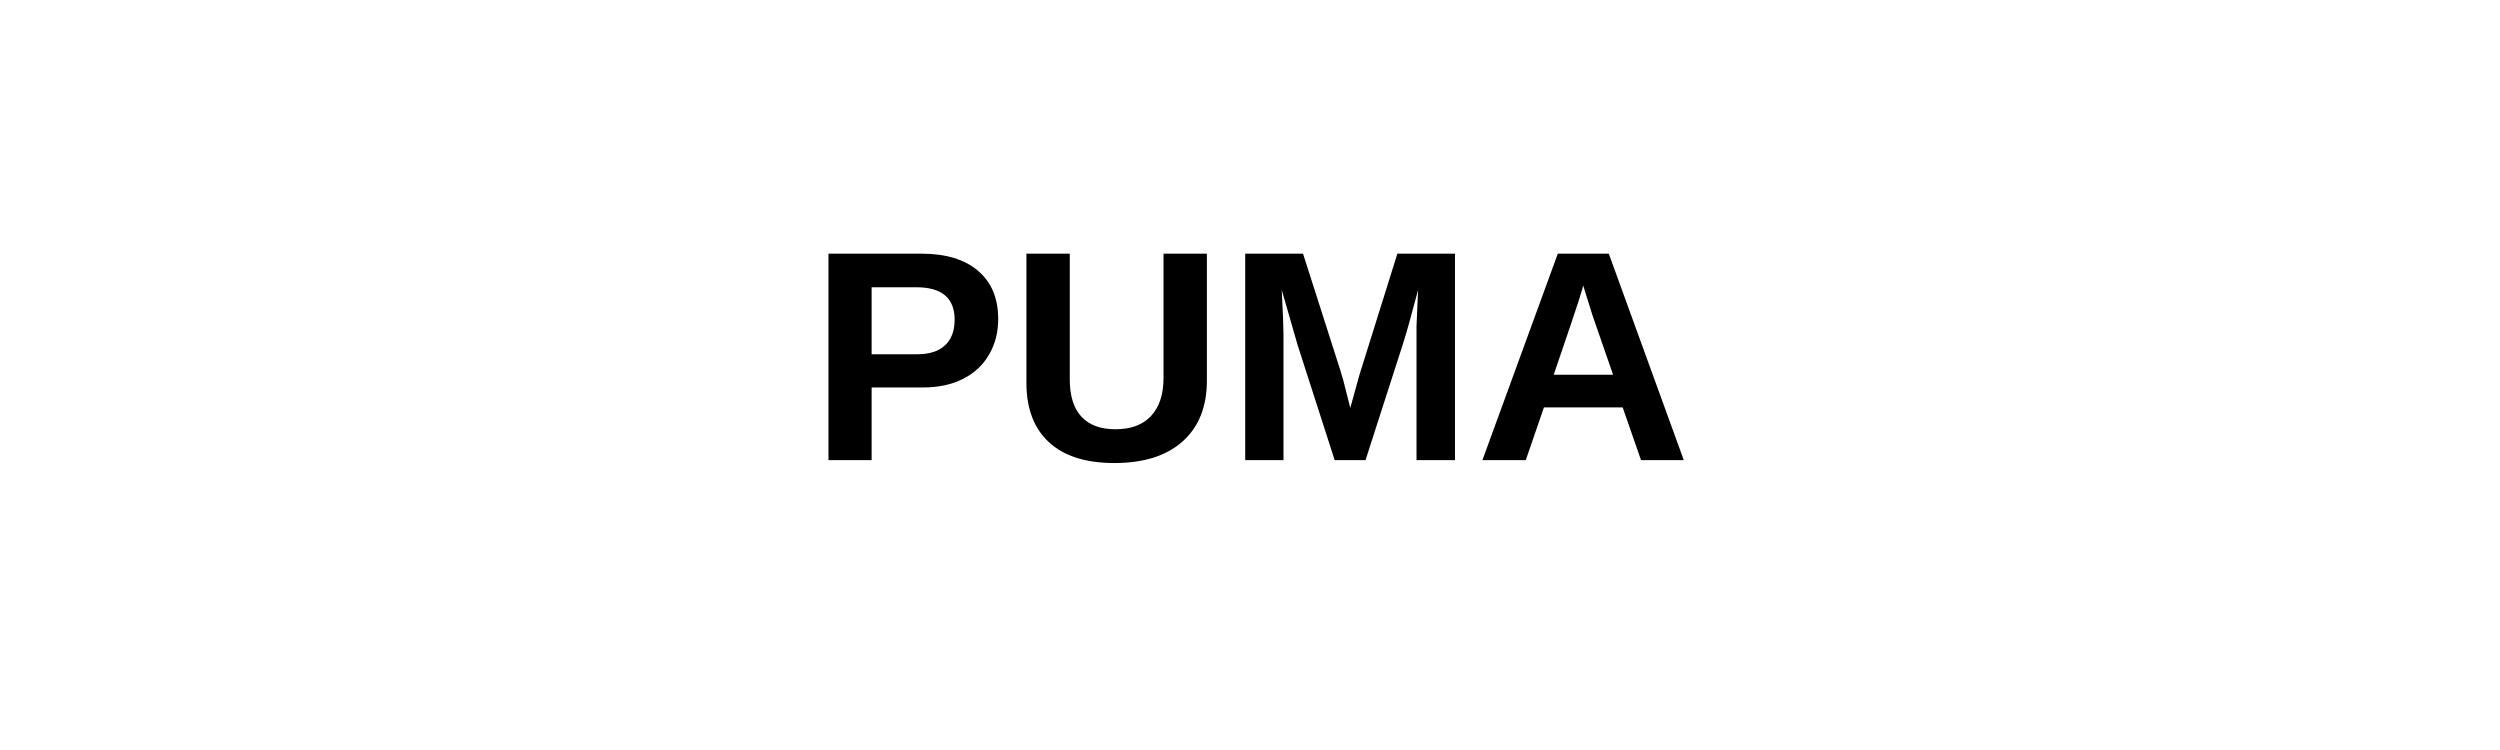
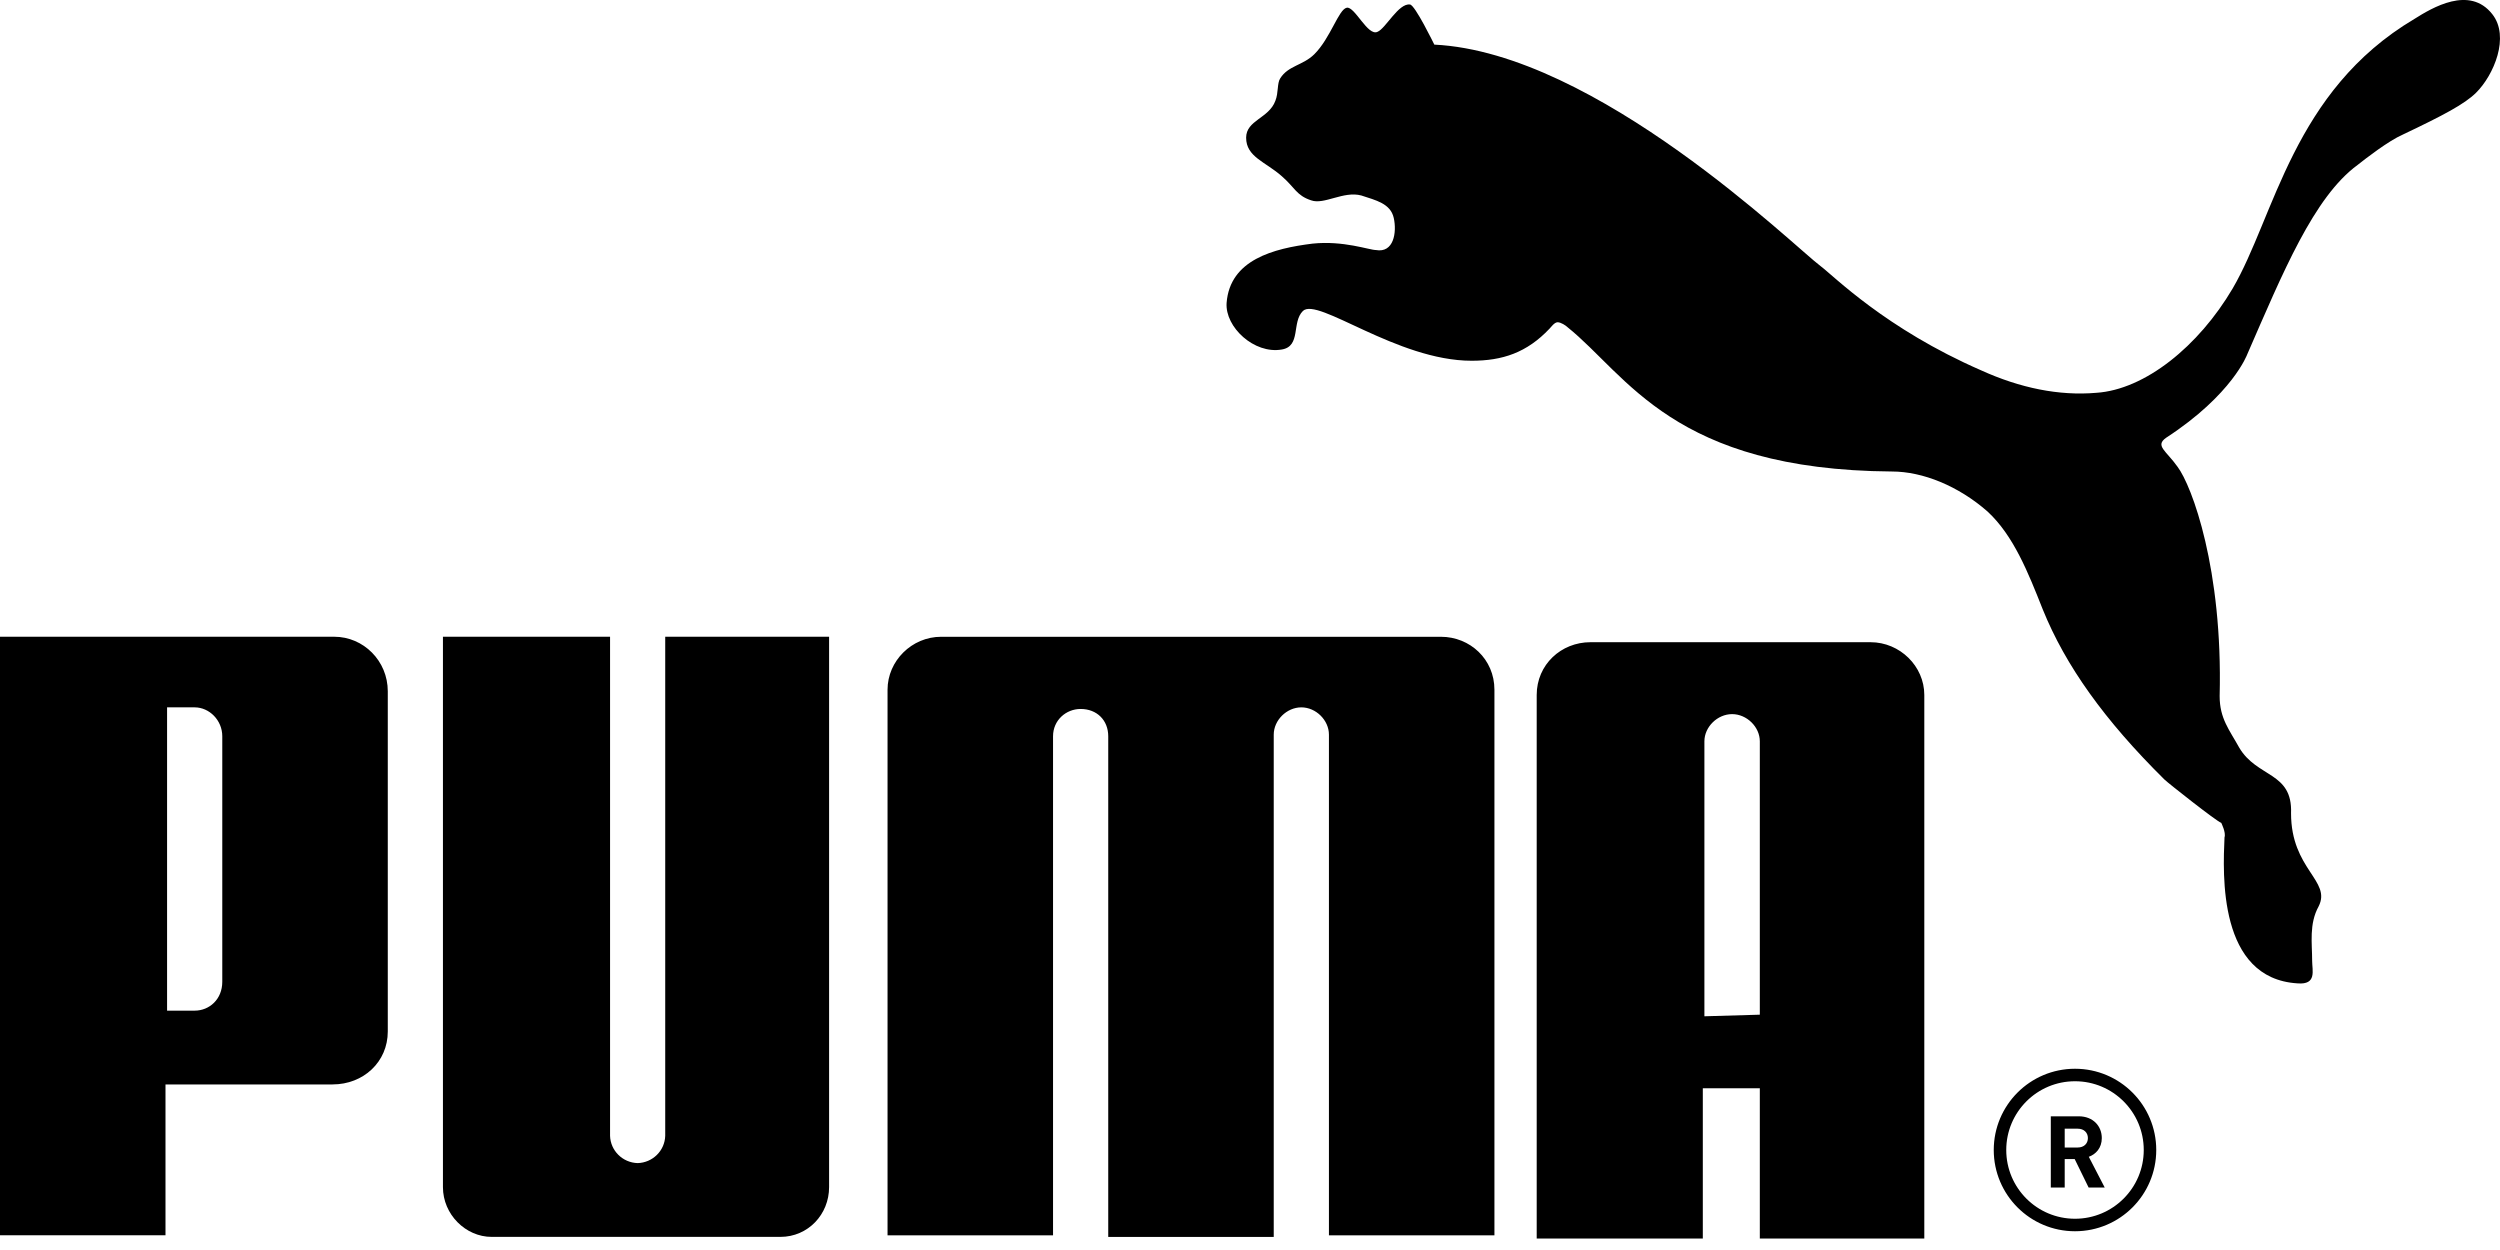
- <svg xmlns="http://www.w3.org/2000/svg" viewBox="0 0 200 60">
-   <text x="50%" y="50%" dominant-baseline="middle" text-anchor="middle" font-family="Arial, sans-serif" font-size="24" font-weight="bold" fill="#000000">
-     PUMA
-   </text>
+ <svg xmlns="http://www.w3.org/2000/svg" width="446" height="223">
+   <path d="M240.255 1.38c-1.448.286-2.897 5.436-5.786 8.3-2.028 2.005-4.635 2.005-6.076 4.297-.579.859-.29 2.578-.869 4.01-1.159 3.151-5.214 3.438-5.214 6.582 0 3.438 3.476 4.297 6.365 6.868 2.317 2.005 2.607 3.438 5.214 4.297 2.317.859 5.786-1.719 8.972-.859 2.607.859 5.214 1.432 5.786 4.01.572 2.578 0 6.295-3.186 5.722-1.159 0-5.786-1.719-11.29-1.146-6.945.859-14.766 2.865-15.345 10.592-.29 4.297 4.924 9.16 9.841 8.3 3.476-.573 1.738-4.87 3.766-6.868 2.607-2.578 16.786 8.873 30.103 8.873 5.496 0 9.841-1.432 13.897-5.722.29-.286.869-1.146 1.448-1.146s1.448.573 1.738.859c10.71 8.587 18.814 25.481 57.897 25.767 5.496 0 11.869 2.578 17.076 7.154 4.635 4.297 7.234 10.878 9.841 17.46 4.055 10.019 11 19.752 21.71 30.344.579.573 9.262 7.441 10.131 7.727 0 0 .869 1.719.579 2.578-.29 6.582-1.159 25.194 13.028 26.054 3.476.286 2.607-2.292 2.607-4.01 0-3.151-.579-6.582 1.159-9.733 2.317-4.583-4.924-6.582-4.924-16.601.29-7.441-6.076-6.295-9.262-11.738-1.738-3.151-3.476-5.156-3.476-9.16.579-22.616-4.924-37.498-7.524-40.936-2.028-2.865-4.055-3.724-2.028-5.156 11.869-7.727 14.476-14.889 14.476-14.889 6.365-14.602 11.869-28.052 19.683-33.781 1.448-1.146 5.496-4.297 8.103-5.436 7.234-3.438 11-5.436 13.028-7.441 3.186-3.151 6.076-10.019 2.897-14.029-4.055-5.156-10.71-1.146-13.897.859-21.71 12.884-24.897 35.213-32.421 48.09-6.076 10.306-15.635 18.033-24.317 18.606-6.655.573-13.607-.859-20.552-4.01-17.076-7.441-26.345-16.887-28.655-18.606-4.635-3.438-39.945-38.071-68.897-39.503 0 0-3.476-7.154-4.345-7.154-2.028-.286-4.345 4.297-5.786 4.87-1.738.859-4.055-4.583-5.496-4.297zM113.759 207.498c-2.687-.077-4.847-2.213-4.924-4.87v-89.033H79.021v98.192c0 4.87 4.055 8.873 8.683 8.873H139.227c4.924 0 8.683-4.01 8.683-8.873v-98.192h-29.234v89.033c-.077 2.657-2.237 4.793-4.924 4.87zm99-93.896H167.89c-5.214 0-9.552 4.297-9.552 9.446v97.333h29.524V131.349c0-2.865 2.317-4.87 4.924-4.87 2.897 0 4.924 2.005 4.924 4.87v89.319h29.524v-89.606c0-2.578 2.317-4.87 4.924-4.87 2.607 0 4.924 2.292 4.924 4.87v89.319h29.524v-97.333c0-5.436-4.345-9.446-9.552-9.446h-44.29zM59.338 193.468H29.524v26.906H0V113.595h59.628c5.214 0 9.552 4.297 9.552 9.733v60.687c0 5.436-4.345 9.446-9.841 9.446zM39.655 131.349c0-2.865-2.317-5.156-4.924-5.156h-4.924v54.106h4.924c2.607 0 4.924-2.005 4.924-5.156v-43.8zm274.296 89.606v-26.807h-10.169v26.807h-29.635v-96.974c0-5.416 4.361-9.411 9.588-9.411h49.973c5.233 0 9.588 4.281 9.588 9.411v96.974zm0-39.935v-48.769c0-2.569-2.326-4.852-4.943-4.852s-4.943 2.283-4.943 4.852v49.054l9.878-.285z" />
+   <circle fill="none" stroke="#000" stroke-width="2.23" cx="370.18" cy="205.16" r="13.38" />
+   <path d="m375.479 211.85-2.837-5.477c1.231-.446 2.319-1.552 2.319-3.336 0-2.123-1.534-3.889-4.121-3.889h-4.977V211.85h2.48v-5.067h1.784l2.48 5.067zm-2.997-8.813c0 .981-.714 1.677-1.802 1.677h-2.337v-3.354h2.337c1.088 0 1.802.696 1.802 1.677z" />
</svg>
